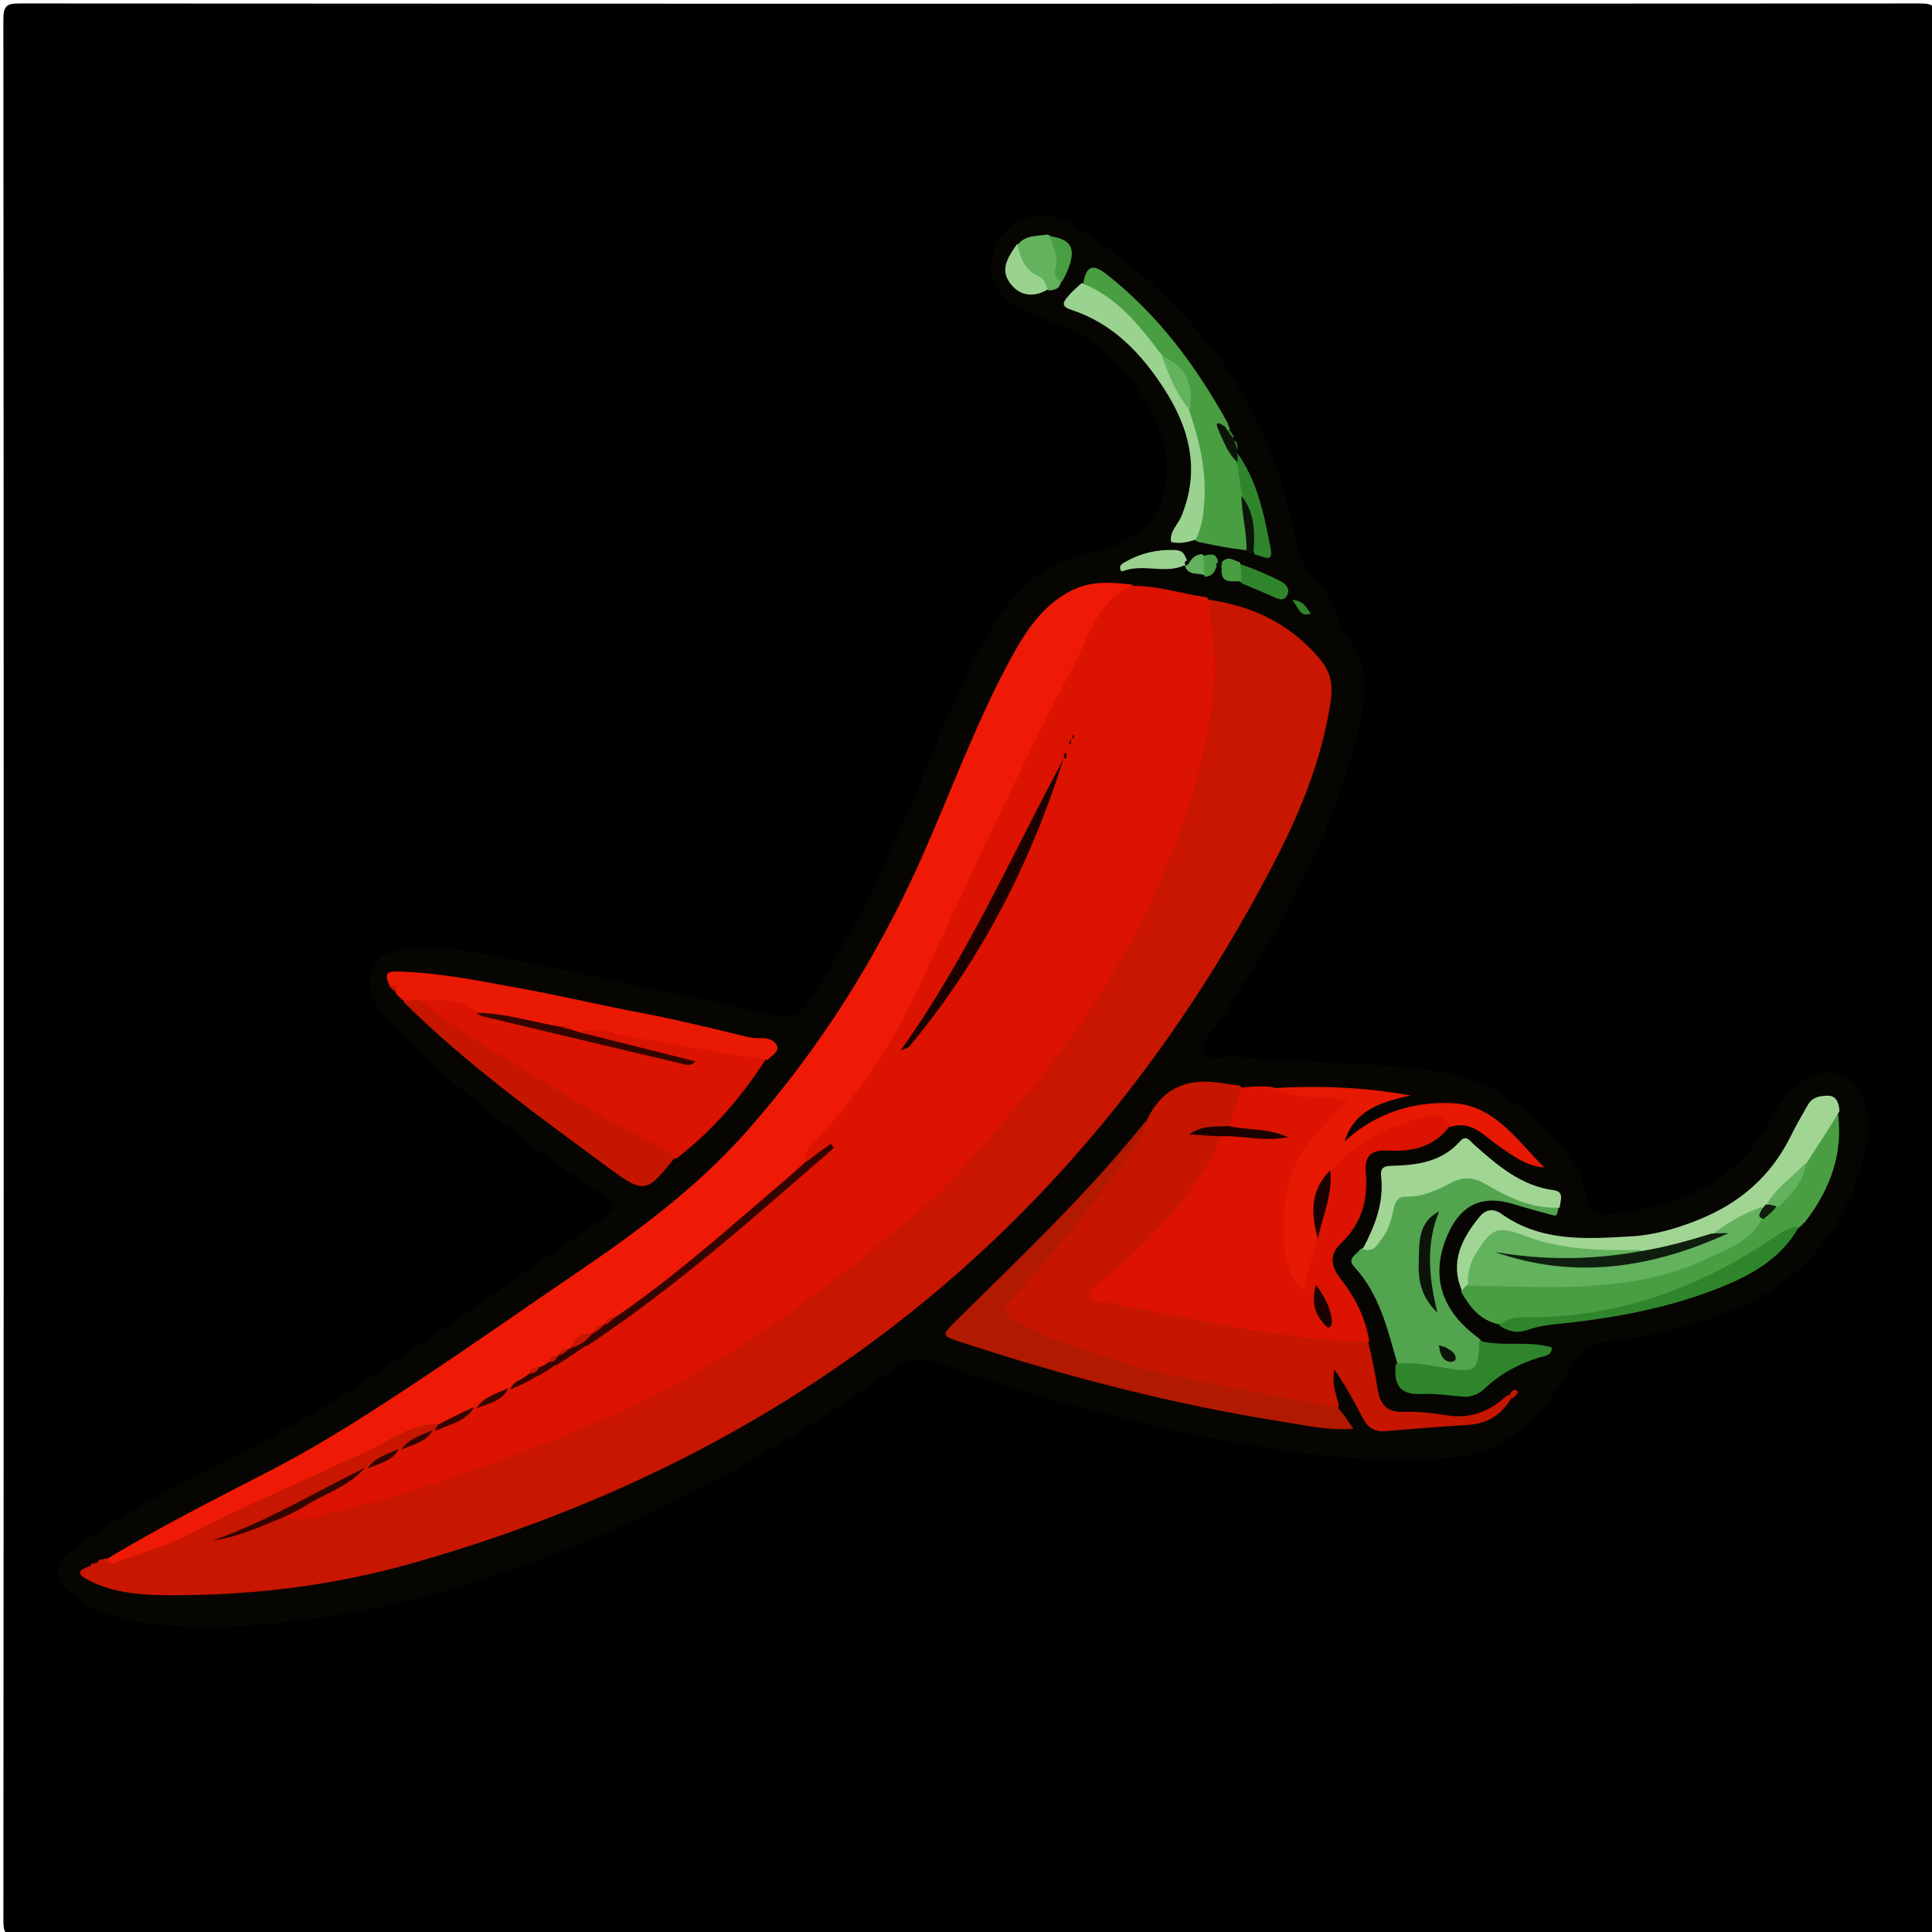
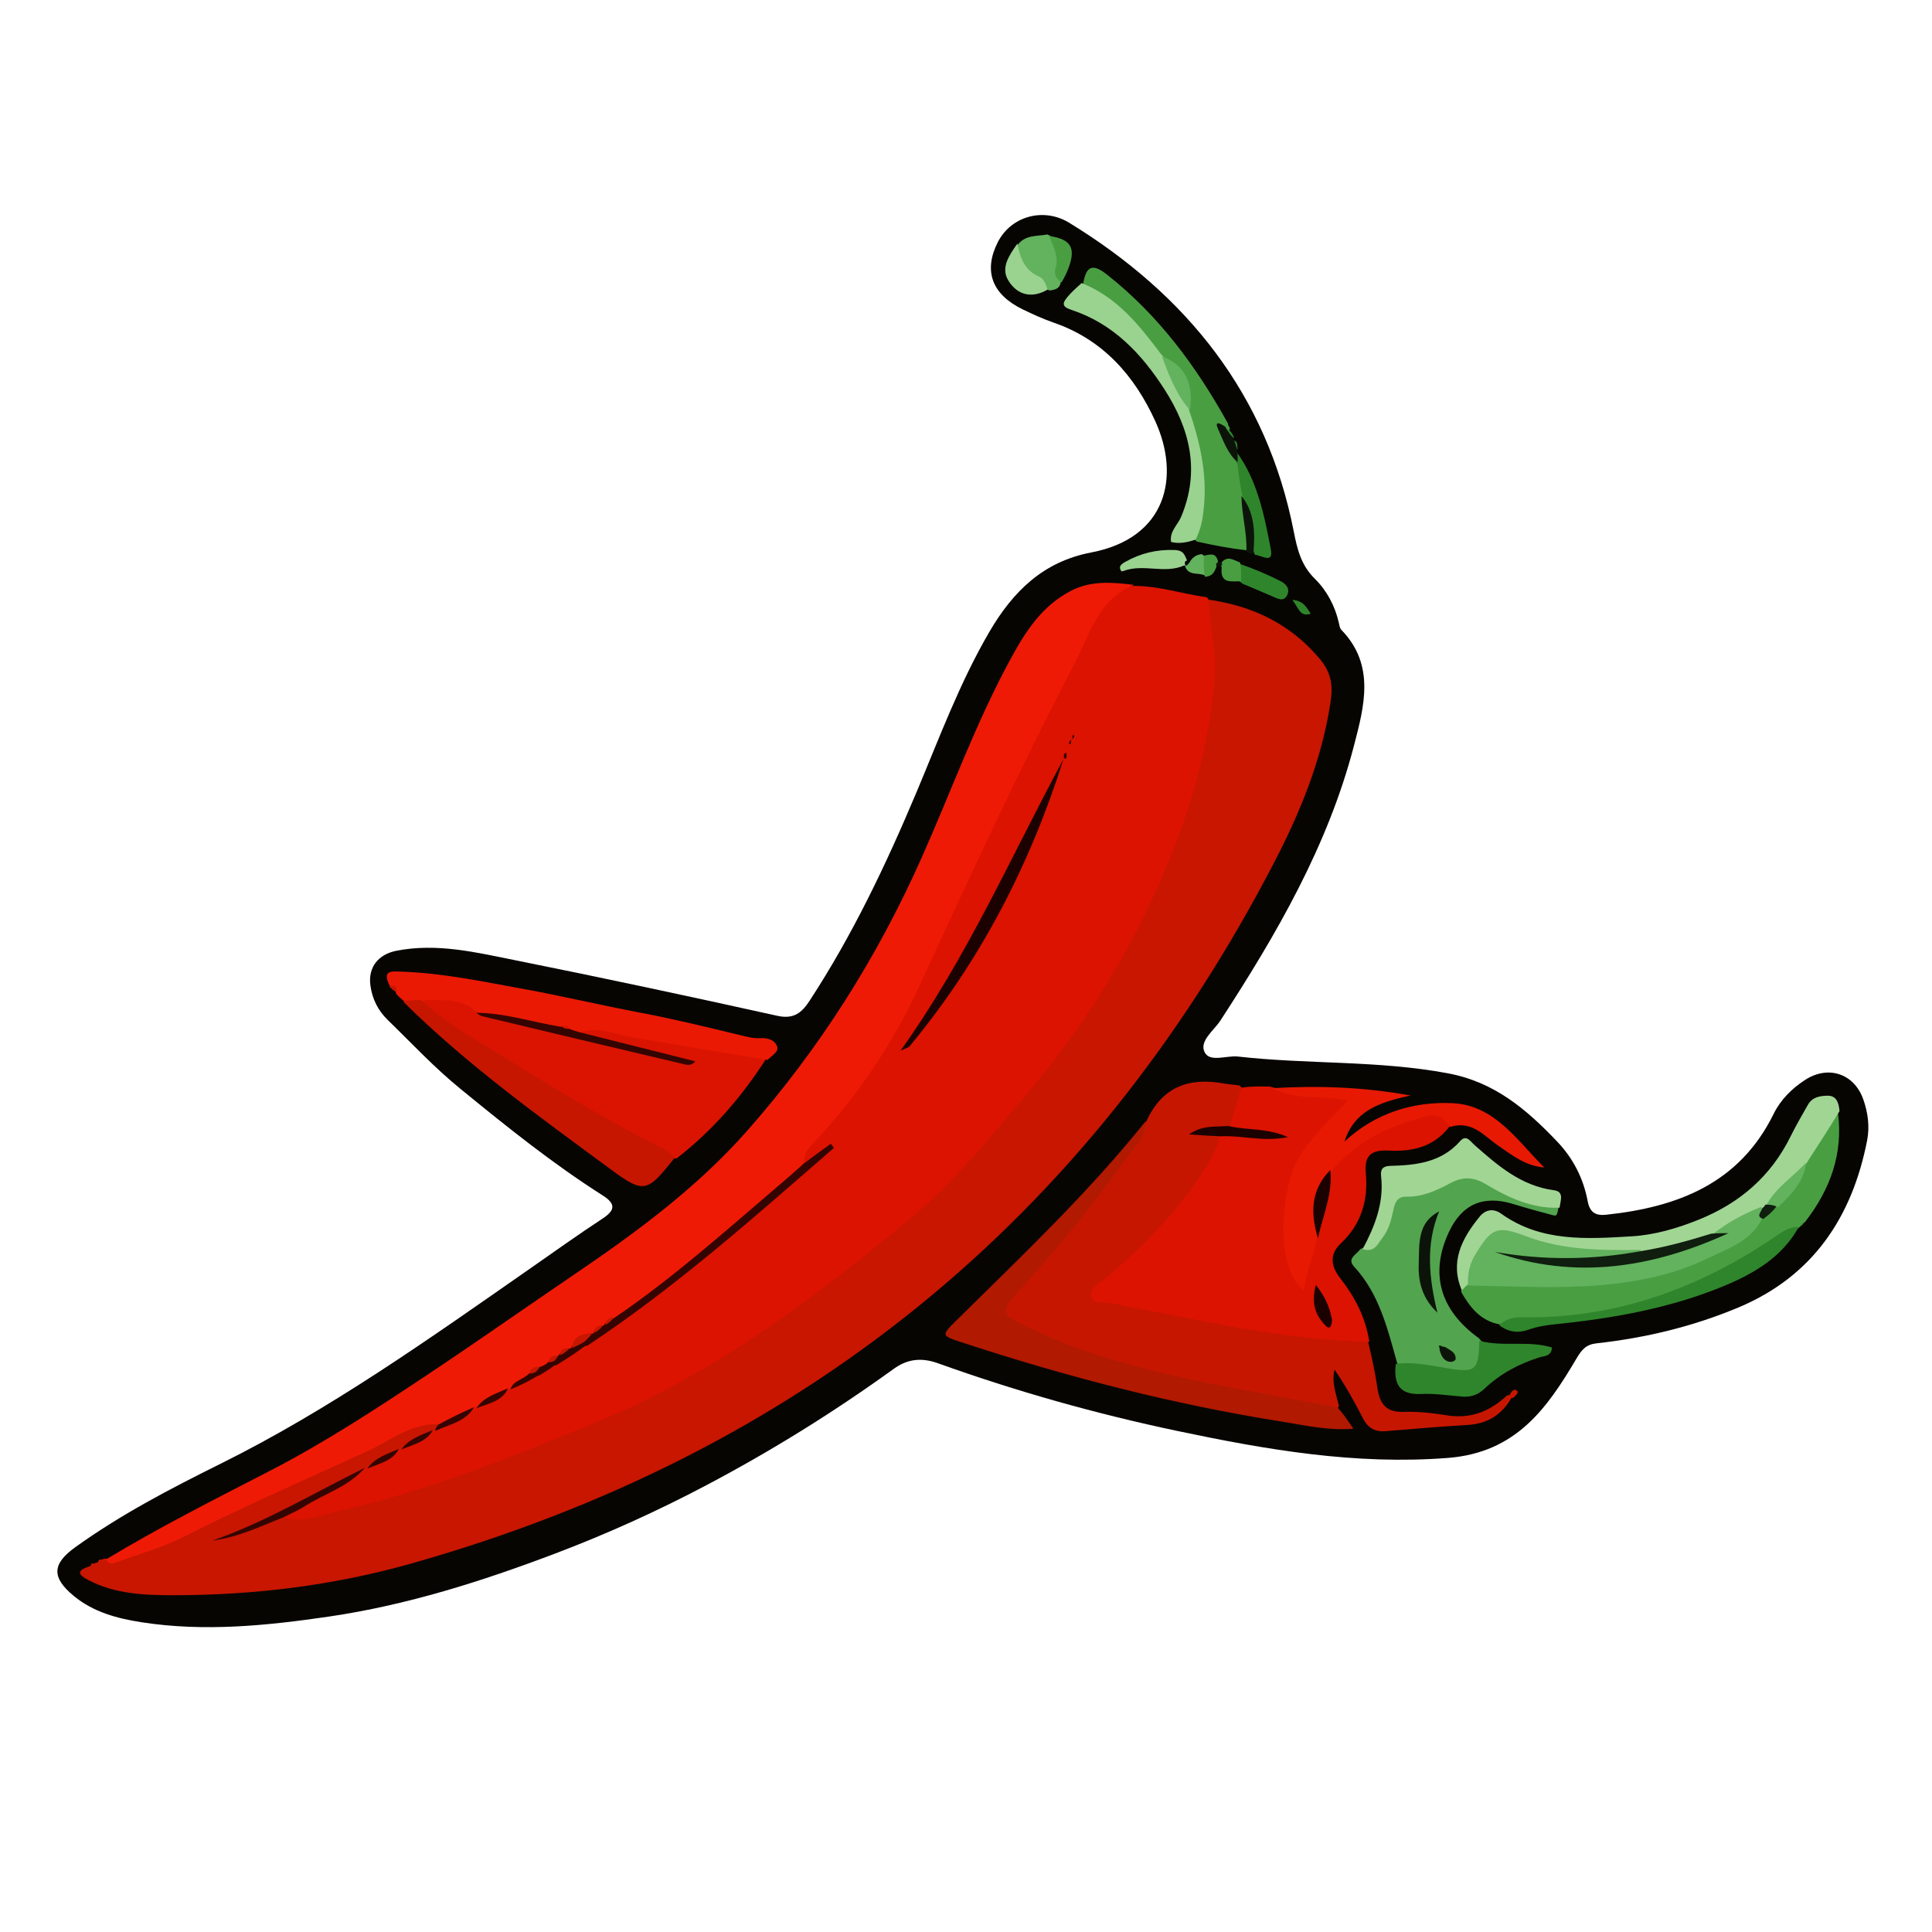
<svg xmlns="http://www.w3.org/2000/svg" version="1.1" id="Layer_1" x="0px" y="0px" width="100%" viewBox="0 0 512 512" enable-background="new 0 0 512 512" xml:space="preserve">
-   <path fill="#000000" opacity="1" stroke="none" d=" M275,513   C184.689,513 94.877,512.979 5.066,513.086   C1.787,513.09 0.895,512.627 0.898,509.068   C1.015,341.109 1.017,173.15 0.891,5.191   C0.888,1.425 1.86,0.914 5.307,0.916   C173.1,1.012 340.892,1.012 508.684,0.918   C512.109,0.916 513.113,1.394 513.11,5.182   C512.983,173.141 512.985,341.1 513.102,509.059   C513.104,512.601 512.239,513.092 508.942,513.087   C431.128,512.975 353.314,513 275,513  z" />
  <path fill="#070502" opacity="1" stroke="none" d=" M122.26,288.751   C115.11,282.958 109.113,276.468 102.781,270.327   C100.13,267.756 98.638,264.685 98.158,261.141   C97.505,256.307 100.295,252.899 105.031,251.966   C115.813,249.84 126.243,252.408 136.623,254.489   C159.801,259.135 182.919,264.09 206,269.198   C210.351,270.161 212.459,268.409 214.554,265.205   C225.995,247.704 234.902,228.932 242.985,209.702   C248.978,195.442 254.341,180.904 262.192,167.45   C268.448,156.731 276.473,148.83 289.167,146.411   C309.253,142.583 312.844,126.228 306.134,111.556   C300.637,99.537 292.301,90.029 279.283,85.518   C276.458,84.539 273.712,83.293 271.019,81.984   C262.821,77.997 260.564,71.769 264.449,64.135   C267.877,57.397 276.447,54.804 283.39,59.059   C314.473,78.109 335.74,104.418 342.869,140.903   C343.772,145.526 344.809,149.798 348.406,153.338   C351.608,156.489 353.781,160.53 354.804,165.042   C354.951,165.687 355.043,166.478 355.462,166.909   C364.529,176.23 361.522,187.187 358.84,197.514   C351.931,224.124 338.293,247.601 323.433,270.436   C321.684,273.123 317.754,275.883 319.246,278.859   C320.623,281.606 325.048,279.651 328.106,279.996   C346.587,282.085 365.27,280.975 383.728,284.44   C396.142,286.769 404.587,294.051 412.682,302.544   C416.926,306.997 419.628,312.324 420.757,318.334   C421.317,321.313 422.862,322.216 425.614,321.922   C444.566,319.904 460.924,313.694 470.029,295.195   C471.864,291.466 474.841,288.465 478.434,286.15   C484.502,282.24 491.377,284.494 493.79,291.347   C495.027,294.86 495.521,298.564 494.813,302.195   C490.833,322.602 480.393,338.225 460.73,346.48   C448.703,351.529 436.069,354.569 423.087,355.998   C420.317,356.303 419.191,357.639 417.723,360.123   C409.948,373.276 401.735,384.961 383.701,386.366   C359.177,388.276 335.638,384.196 312.015,379.219   C290.469,374.679 269.306,368.723 248.584,361.283   C244.21,359.713 240.502,360.118 236.836,362.767   C221.019,374.196 204.498,384.468 187.226,393.582   C174.242,400.434 160.906,406.483 147.209,411.675   C127.719,419.063 107.868,425.378 87.167,428.409   C70.687,430.823 54.12,432.5 37.487,429.908   C31.043,428.904 24.741,427.239 19.536,422.928   C13.619,418.028 13.784,414.456 19.956,410.021   C32.045,401.333 45.226,394.473 58.478,387.897   C87.417,373.536 113.596,354.909 139.966,336.534   C146.524,331.964 153.029,327.312 159.707,322.923   C163.199,320.629 163.086,318.936 159.689,316.778   C146.597,308.461 134.521,298.774 122.26,288.751  z" />
  <path fill="#DC1300" opacity="1" stroke="none" d=" M300.648,155.274   C307.293,155.303 313.302,157.379 319.876,158.301   C325.006,165.708 324.738,173.899 323.911,181.904   C319.651,223.112 301.134,257.974 275.382,289.536   C268.438,298.047 261.125,306.23 253.597,314.227   C240.387,328.259 224.671,339.239 209.304,350.639   C183.864,369.512 155.073,381.661 125.497,392.202   C111.058,397.348 96.511,402.129 81.326,404.653   C78.97,405.045 76.69,405.532 74.716,403.035   C74.286,400.533 75.957,400.022 77.39,399.151   C83.181,395.629 89.611,393.179 95.12,388.506   C95.556,388.095 95.747,387.949 96.254,387.641   C99.522,386.913 102.201,385.817 104.524,383.3   C104.961,382.93 105.157,382.807 105.682,382.581   C108.721,381.826 111.165,380.66 113.49,378.536   C113.937,378.183 114.123,378.051 114.618,377.777   C118.314,376.435 121.715,375.26 124.474,372.236   C124.911,371.853 125.105,371.721 125.621,371.45   C128.731,370.845 131.225,369.786 133.458,367.462   C133.871,367.05 134.056,366.906 134.557,366.608   C137.162,366.044 139.177,365.071 141.166,363.294   C143.017,362.276 144.718,361.663 146.303,360.189   C149.222,358.713 151.802,357.33 154.3,355.164   C164.239,349.705 172.737,342.794 181.264,335.961   C192.627,326.855 203.682,317.372 215.172,307.817   C214.314,308.433 213.705,308.495 212.758,308.173   C210.918,305.766 211.711,303.868 213.279,302.122   C233.648,279.449 246.728,252.624 257.421,224.461   C259.211,219.745 261.824,215.506 264.273,211.169   C272.871,195.945 279.341,179.649 287.982,164.434   C290.882,159.327 293.788,155.145 300.648,155.274  z" />
  <path fill="#C81600" opacity="1" stroke="none" d=" M74.756,401.949   C80.144,403.929 84.894,401.542 89.616,400.475   C113.425,395.093 136.01,386.029 158.485,376.729   C189.644,363.834 216.215,343.769 241.843,322.425   C252.717,313.369 261.656,302.245 270.833,291.489   C284.066,275.981 295.375,259.175 304.191,240.709   C313.448,221.321 320.209,201.258 321.896,179.702   C322.433,172.837 320.721,166.144 320.204,158.907   C331.858,160.555 341.883,165.256 349.744,174.604   C352.881,178.333 353.249,181.765 352.611,186.024   C350.364,201.02 344.754,214.872 337.86,228.186   C288.579,323.367 212.012,385.19 109.059,414.334   C88.527,420.146 67.334,422.759 45.961,422.748   C38.294,422.745 30.43,422.453 23.314,418.681   C20.957,417.432 19.945,416.299 23.714,415.097   C24.176,414.858 24.295,414.713 24.659,414.426   C25.092,414.247 25.28,414.208 25.743,414.084   C26.15,413.855 26.282,413.711 26.663,413.413   C27.092,413.212 27.273,413.167 27.724,413.052   C31.013,413.31 33.41,411.53 35.875,410.363   C59.844,399.015 84.001,388.076 108.027,376.852   C110.416,375.736 112.788,374.249 115.784,376.291   C116.464,377.361 116.327,378.039 115.301,378.823   C114.988,379.055 114.991,378.989 115.023,378.994   C112.414,380.921 109.504,382.344 106.24,383.824   C105.977,384.052 105.989,383.984 106.023,383.991   C103.417,385.922 100.507,387.342 97.245,388.824   C96.982,389.053 96.991,388.987 97.023,388.995   C86.09,395.402 75.175,401.904 64.54,405.431   C66.93,404.747 70.61,402.974 74.756,401.949  z" />
  <path fill="#EF1A05" opacity="1" stroke="none" d=" M116.719,377.43   C109.12,377.006 103.622,381.685 97.599,384.464   C81.356,391.957 64.905,399.016 48.95,407.155   C43.089,410.145 36.589,411.882 30.376,414.178   C29.527,414.492 28.754,414.409 28.122,413.254   C42.295,404.682 57.051,397.256 71.739,389.674   C86.051,382.285 99.587,373.421 113.024,364.484   C126.382,355.6 139.497,346.358 152.768,337.347   C169.025,326.308 184.881,314.535 197.982,299.696   C217.083,278.062 232.346,253.969 244.139,227.542   C252.064,209.78 258.637,191.402 268.001,174.288   C271.873,167.211 276.163,160.582 283.7,156.632   C289.071,153.818 294.548,154.277 300.566,154.999   C291.09,158.623 288.724,168.277 284.621,176.118   C269.886,204.274 256.636,233.159 243.295,262.004   C236.305,277.117 226.852,290.932 215.343,303.161   C214.18,304.397 213.095,305.637 213.084,307.833   C212.234,313.056 207.548,314.527 204.518,317.15   C192.544,327.516 180.482,337.813 167.742,347.262   C166.673,348.055 165.534,348.724 164.153,349.655   C163.015,350.12 162.157,350.381 161.282,351.274   C160.908,351.663 160.752,351.811 160.325,352.132   C159.457,352.539 158.867,352.785 158.15,353.44   C157.757,353.797 157.59,353.929 157.135,354.197   C154.963,354.396 153.839,355.745 152.354,357.086   C151.972,357.451 151.81,357.587 151.368,357.871   C150.511,358.281 149.944,358.558 149.24,359.207   C148.833,359.536 148.656,359.65 148.18,359.864   C147.001,360.125 146.298,360.522 145.776,361.666   C145.12,362.375 144.575,362.701 143.629,362.941   C142.405,363.063 141.581,363.285 140.925,364.436   C139.271,366.169 137.319,366.761 135.221,367.782   C134.945,367.975 134.999,367.999 134.996,367.97   C132.543,370.177 129.432,371.207 126.226,372.783   C125.941,372.983 126.001,373.002 126.003,372.971   C123.284,374.986 120.358,376.635 116.719,377.43  z" />
  <path fill="#C71600" opacity="1" stroke="none" d=" M362.599,355.709   C363.579,359.873 364.439,363.745 364.995,367.66   C365.581,371.79 367.132,374.328 371.929,374.164   C375.705,374.035 379.548,374.45 383.291,375.059   C389.51,376.072 394.643,374.23 399.378,369.809   C400.033,369.666 400.37,369.652 400.736,370.142   C398.016,375.019 394.133,377.327 388.904,377.629   C381.637,378.049 374.383,378.689 367.126,379.277   C364.304,379.506 362.46,378.353 361.173,375.826   C358.943,371.444 356.528,367.157 353.677,362.97   C352.837,366.243 354.023,369.209 354.835,372.601   C353.719,374.831 352.042,375.092 350.077,374.682   C325.185,369.481 299.722,366.564 276.149,356.104   C273.406,354.886 270.672,353.648 268.101,352.104   C263.979,349.631 263.326,346.889 266.278,343.084   C272.91,334.534 280.621,326.897 287.437,318.506   C292.985,311.676 299.051,305.228 303.759,297.249   C307.983,287.893 315.164,285.477 324.321,287.131   C325.605,287.363 326.924,287.404 328.603,287.703   C332.139,291.597 329.519,294.545 327.456,297.912   C326.292,299.635 324.757,299.376 323.392,299.606   C323.335,299.616 323.256,299.854 323.288,299.952   C323.334,300.092 323.473,300.202 323.779,300.579   C325.711,304.26 323.666,306.888 322.116,309.613   C315.69,320.913 306.312,329.667 297.149,338.615   C296.149,339.59 294.104,340.175 294.697,341.977   C295.223,343.581 297.128,343.455 298.569,343.725   C313.917,346.606 329.164,350.041 344.701,351.875   C348.447,352.317 352.016,353.605 355.961,353.213   C358.059,353.004 360.66,353.438 362.599,355.709  z" />
  <path fill="#DC1300" opacity="1" stroke="none" d=" M325.898,298.726   C326.863,295.146 327.899,291.9 328.957,288.264   C331.36,287.875 333.741,287.877 336.561,287.959   C342.293,289.679 347.753,289.432 353.19,289.523   C355.081,289.554 357.51,288.775 358.329,291.366   C359.043,293.625 357.417,294.989 355.806,296.327   C343.426,306.61 340.741,319.859 343.889,335.551   C345.794,332.825 345.948,330.11 347.19,327.433   C350.237,321.891 350.548,316.033 351.658,309.951   C359.15,300.405 368.66,295.198 380.464,294.378   C383.04,294.2 384.585,295.312 384.19,298.472   C379.873,304.145 374.044,305.22 367.938,304.915   C363.344,304.685 361.523,306.258 361.952,310.897   C362.612,318.032 360.798,324.364 355.385,329.46   C352.313,332.352 352.603,335.435 355.162,338.722   C358.969,343.609 361.871,348.998 362.895,355.598   C347.43,355.165 332.216,352.813 317.093,349.774   C309.451,348.239 301.782,346.834 294.148,345.259   C292.443,344.907 289.799,345.758 289.239,343.767   C288.563,341.361 291.257,340.207 292.806,338.909   C303.425,330.008 312.989,320.192 320.177,308.239   C321.377,306.244 322.621,304.276 322.987,301.544   C323.966,298.937 325.813,299.839 327.326,300.089   C329.143,300.391 330.942,300.583 332.311,300.49   C330.421,300.425 327.956,300.874 325.898,298.726  z" />
  <path fill="#DA1400" opacity="1" stroke="none" d=" M203.02,280.612   C196.502,290.748 188.896,299.536 179.35,306.965   C176.627,307.241 174.486,306.488 172.395,305.368   C153.252,295.114 134.464,284.261 116.678,271.778   C114.318,270.121 110.109,268.89 112.215,263.98   C117.506,261.736 122.263,263.087 127.326,264.994   C130.38,268.626 134.332,269.413 138.261,270.208   C152.099,273.008 165.238,278.478 175.978,280.1   C172.283,279.26 165.415,277.519 158.559,275.748   C156.809,275.296 154.359,275.705 153.54,272.831   C154.735,270.109 156.851,270.381 158.778,270.739   C172.288,273.247 185.826,275.586 199.383,277.822   C200.925,278.076 202.241,278.657 203.02,280.612  z" />
  <path fill="#B11900" opacity="1" stroke="none" d=" M303.66,297.065   C303.728,301.057 300.749,303.756 298.586,306.837   C289.397,319.922 279.072,332.104 268.382,343.965   C265.295,347.39 266.508,348.794 269.931,350.524   C288.135,359.723 307.733,364.233 327.576,367.968   C336.402,369.629 345.227,371.3 354.455,372.975   C355.949,374.612 357.04,376.241 358.641,378.631   C351.77,379.173 345.869,377.714 340.002,376.791   C310.95,372.216 282.572,364.845 254.651,355.668   C249.476,353.967 249.447,353.889 253.335,350.045   C270.588,332.984 288.261,316.321 303.66,297.065  z" />
  <path fill="#53A44E" opacity="1" stroke="none" d=" M370.3,361.352   C367.655,351.942 365.49,342.843 358.85,335.67   C356.911,333.575 359.331,332.562 360.515,331.047   C365.155,328.908 366.242,324.751 367.119,320.736   C367.949,316.939 369.776,314.926 373.711,314.605   C377.062,314.331 380.063,312.789 383.044,311.319   C387.03,309.353 390.877,309.218 394.839,311.627   C398.957,314.129 403.418,315.962 408.074,317.269   C409.833,317.763 411.633,318.172 413.006,320.139   C412.596,322.154 412.555,322.309 411.456,322.023   C407.947,321.109 404.452,320.13 400.986,319.067   C393.076,316.639 387.392,319.122 383.928,326.597   C378.882,337.486 381.583,347.178 391.864,354.598   C394.355,357.121 394.665,359.808 393.326,362.561   C392.028,365.227 389.313,365.373 386.858,365.158   C381.338,364.674 375.599,365.022 370.3,361.352  z" />
  <path fill="#E71903" opacity="1" stroke="none" d=" M384.286,298.652   C381.698,294.087 377.842,295.903 374.572,296.852   C366.408,299.22 359.073,303.113 353.215,309.937   C350.067,315.582 349.332,321.578 348.985,328.043   C348.325,333.031 345.873,337.155 345.645,341.989   C340.441,338.39 338.705,327.12 341.255,315.033   C342.887,307.295 345.243,303.803 357.174,291.64   C350.414,290.192 343.481,291.752 337.173,288.372   C348.939,287.706 360.837,287.97 373.836,290.325   C365.495,292.106 358.892,294.392 356.309,302.51   C364.447,294.989 374.411,291.871 384.91,292.352   C396.139,292.866 402.091,302.306 409.252,309.396   C404.296,309 400.717,306.139 396.891,303.502   C393.251,300.992 390.047,296.828 384.286,298.652  z" />
  <path fill="#499E42" opacity="1" stroke="none" d=" M397.414,350.988   C392.289,349.983 389.651,346.536 387.241,342.42   C387.383,341.259 387.713,340.495 388.829,339.797   C392.574,338.288 396.107,338.666 399.587,338.65   C412.871,338.587 426.158,339.029 439.277,336.027   C448.854,333.835 457.727,330.512 464.978,322.98   C466.547,321.536 468.559,321.376 469.684,319.407   C472.909,315.728 476.762,312.856 477.011,307.351   C478.84,303.587 481.215,300.576 483.219,297.328   C484.022,296.028 484.967,294.877 487.073,294.836   C488.484,305.652 485.115,315.12 478.359,323.833   C477.825,324.237 477.569,324.453 477.185,324.892   C477.045,325.1 477.058,325.032 477.082,325.057   C461.387,338.675 442.702,345.578 422.525,348.771   C414.372,350.061 406.114,350.947 397.414,350.988  z" />
  <path fill="#EA1904" opacity="1" stroke="none" d=" M126.41,268.281   C122.32,264.295 117.479,265.184 112.439,265.012   C110.71,266.562 109.201,266.478 107.165,265.386   C106.19,264.614 105.635,264.096 104.955,263.319   C104.861,262.107 104.152,261.753 103.254,261.181   C101.14,256.999 103.918,257.416 106.325,257.496   C117.242,257.857 127.883,260.112 138.583,262.055   C149.029,263.953 159.361,266.421 169.794,268.394   C178.68,270.074 187.577,272.247 196.424,274.391   C198.016,274.777 199.682,275.222 201.282,275.123   C203.31,274.996 205.153,275.49 205.898,277.166   C206.589,278.716 204.62,279.605 203.415,280.886   C191.382,279.005 179.674,276.898 167.938,274.958   C163.438,274.214 159.099,272.157 154.123,273.386   C153.242,274.036 152.533,273.99 151.47,273.943   C150.155,273.723 149.322,273.125 147.947,273.023   C140.66,271.36 133.687,270.037 126.41,268.281  z" />
  <path fill="#C71600" opacity="1" stroke="none" d=" M106.864,265.45   C108.202,265.087 109.658,265.042 111.551,265.006   C118.428,271.394 126.369,275.68 133.955,280.382   C147.789,288.957 161.712,297.412 176.3,304.694   C177.166,305.127 177.866,305.891 178.836,306.787   C171.474,316.021 170.777,316.481 161.688,309.774   C142.851,295.873 123.783,282.218 106.864,265.45  z" />
  <path fill="#A1D594" opacity="1" stroke="none" d=" M487.491,294.447   C484.741,299.013 482.028,303.191 479.131,307.651   C476.473,312.366 472.847,315.87 469.335,319.917   C468.836,320.583 468.485,320.904 467.752,321.311   C463.2,323.854 458.624,325.566 454.15,328.305   C447.952,330.385 442.002,331.884 435.582,333.151   C424.202,332.378 413.054,332.756 402.328,329.386   C396.794,327.648 395.294,328.577 392.788,333.933   C391.76,336.13 391.652,338.892 388.913,340.489   C388.232,341.013 387.929,341.427 387.4,341.969   C384.175,334.392 387.407,328.21 392.094,322.461   C393.643,320.56 395.718,320.13 397.848,321.653   C408.4,329.197 420.498,328.344 432.402,327.641   C438.468,327.283 444.406,325.547 450.152,323.236   C461.095,318.833 469.369,311.671 474.593,301.028   C475.979,298.205 477.585,295.487 479.136,292.747   C480.271,290.739 482.34,290.404 484.31,290.372   C486.598,290.334 487.291,292.093 487.491,294.447  z" />
  <path fill="#499E42" opacity="1" stroke="none" d=" M287.036,75.232   C287.842,70.486 289.505,69.735 293.308,72.727   C306.914,83.429 316.96,96.947 325.429,112.237   C325.513,112.747 325.429,112.949 325.236,113.464   C325.791,117.178 327.693,120.055 329.216,123.496   C329.535,126.286 330.536,128.501 331.325,131.218   C330.415,134.55 331.129,137.423 331.429,140.328   C331.609,142.072 331.832,143.934 330.399,145.845   C325.881,145.322 321.71,144.517 317.152,143.517   C315.027,141.574 316.011,139.581 316.262,137.658   C317.446,128.556 318.337,119.481 313.832,110.5   C314.722,104.141 313.592,98.999 307.561,95.596   C304.868,94.67 303.726,92.53 302.352,90.746   C299.1,86.525 295.408,82.816 291.002,79.816   C289.379,78.71 287.546,77.782 287.036,75.232  z" />
  <path fill="#A1D594" opacity="1" stroke="none" d=" M413.298,320.054   C406.039,320.347 399.723,317.402 393.725,313.805   C390.499,311.872 387.667,311.782 384.407,313.524   C380.755,315.477 376.969,317.232 372.651,317.134   C370.238,317.08 369.625,318.841 369.247,320.685   C368.709,323.312 368.016,325.919 366.372,328.029   C365.16,329.583 364.261,332.052 361.112,331.029   C364.345,324.984 366.809,318.781 366.006,311.694   C365.8,309.881 366.437,309.017 368.447,308.968   C375.314,308.802 381.998,308.05 386.969,302.391   C388.576,300.562 389.687,302.496 390.638,303.336   C396.857,308.83 403.055,314.256 411.777,315.422   C414.557,315.794 413.591,317.96 413.298,320.054  z" />
  <path fill="#9AD28F" opacity="1" stroke="none" d=" M315.092,108.603   C317.887,116.782 319.745,124.715 319.142,133.119   C318.904,136.45 318.537,139.657 316.883,142.987   C314.649,143.746 312.532,144.167 310.343,143.628   C309.884,140.821 312.12,139.109 313.036,136.91   C318.105,124.74 315.337,113.664 308.575,103.149   C302.493,93.69 294.965,85.745 283.95,82.128   C281.262,81.245 281.591,80.286 282.869,78.725   C283.916,77.447 285.169,76.336 286.654,75.015   C295.977,78.73 301.826,86.032 307.67,93.828   C311.731,98.062 314.094,102.794 315.092,108.603  z" />
  <path fill="#2F852B" opacity="1" stroke="none" d=" M369.901,361.446   C374.562,360.808 379.058,361.876 383.58,362.609   C391.046,363.818 391.829,363.241 392.039,355.31   C398.272,357.026 405.002,355.16 411.276,357.097   C411.171,359.477 409.223,359.328 408.034,359.7   C402.538,361.417 397.592,364.044 393.417,368.01   C391.722,369.62 389.843,370.307 387.537,370.115   C383.893,369.813 380.227,369.251 376.599,369.418   C370.97,369.676 369.264,366.941 369.901,361.446  z" />
  <path fill="#2F852B" opacity="1" stroke="none" d=" M397.289,351.214   C398.842,349.672 400.929,349.055 403.123,349.093   C428.181,349.532 450.486,341.411 470.914,327.399   C472.568,326.265 474.246,325.168 476.729,325.082   C472.377,333.099 464.802,337.545 456.574,340.918   C442.451,346.709 427.555,349.364 412.452,350.905   C409.939,351.161 407.474,351.518 405.14,352.357   C402.383,353.347 399.932,353.105 397.289,351.214  z" />
  <path fill="#63B25E" opacity="1" stroke="none" d=" M281.148,74.643   C280.873,76.517 279.716,76.758 278.178,76.987   C270.001,74.079 268.013,71.203 269.782,64.757   C271.911,62.189 274.716,62.66 277.572,62.135   C283.657,64.965 281.556,69.859 281.148,74.643  z" />
  <path fill="#2F852B" opacity="1" stroke="none" d=" M329.222,131.313   C328.66,128.574 328.316,126.143 327.964,123.296   C327.348,122.091 327.417,121.125 327.608,119.637   C333.144,127.122 335.016,136.342 336.768,145.513   C337.53,149.498 334.496,147.252 332.522,146.995   C330.716,141.918 330.841,136.634 329.222,131.313  z" />
  <path fill="#9AD28F" opacity="1" stroke="none" d=" M297.137,151.324   C296.478,150.326 296.779,149.707 298.151,148.932   C302.232,146.625 306.425,145.603 311.192,145.752   C314.03,145.841 313.911,147.363 314.799,148.962   C315.285,148.879 315.437,149.248 315.348,149.432   C315.26,149.615 314.925,149.863 314.718,149.912   C314.511,149.96 314.089,149.879 313.879,149.83   C308.586,152.219 303.049,149.248 297.585,151.368   C297.142,151.454 297.03,151.275 297.137,151.324  z" />
  <path fill="#9AD28F" opacity="1" stroke="none" d=" M269.615,64.559   C270.335,68.18 271.411,71.56 275.306,73.271   C276.663,73.867 277.098,75.153 277.629,76.742   C273.512,79.153 269.61,78.282 267.206,74.322   C265.154,70.941 267.406,67.7 269.615,64.559  z" />
  <path fill="#2F852B" opacity="1" stroke="none" d=" M328.61,149.454   C332.438,150.776 335.951,152.281 339.356,154.002   C340.695,154.679 341.945,155.93 341.151,157.64   C340.259,159.563 338.736,158.723 337.335,158.109   C334.762,156.981 332.165,155.908 329.225,154.655   C327.287,153.084 327.08,151.493 328.61,149.454  z" />
  <path fill="#499E42" opacity="1" stroke="none" d=" M281.35,74.808   C279.914,73.927 279.197,72.761 279.738,71.043   C280.674,68.072 279.175,65.519 278.045,62.546   C283.796,63.351 285.176,65.663 283.178,71.005   C282.721,72.224 282.155,73.403 281.35,74.808  z" />
  <path fill="#0C140A" opacity="1" stroke="none" d=" M329.003,131.444   C332.384,135.579 332.672,140.799 332.168,146.554   C331.611,146.772 331.062,146.621 330.283,146.299   C330.576,141.315 329.062,136.653 329.003,131.444  z" />
  <path fill="#499E42" opacity="1" stroke="none" d=" M328.637,149.051   C328.952,150.705 328.937,152.224 328.896,154.12   C326.768,153.825 323.261,155.113 323.755,150.427   C323.618,149.839 323.472,149.649 323.593,149.22   C325.315,147.089 326.817,148.423 328.637,149.051  z" />
  <path fill="#63B25E" opacity="1" stroke="none" d=" M315.255,149.073   C315.56,148.965 315.352,148.792 315.318,148.836   C315.973,147.959 316.671,147.052 318.474,146.842   C320.846,148.417 320.828,150.208 319.305,152.48   C317.578,151.657 314.85,152.731 314.022,149.924   C313.67,149.781 313.835,149.745 313.857,149.827   C314.249,149.686 314.606,149.443 315.255,149.073  z" />
  <path fill="#499E42" opacity="1" stroke="none" d=" M319.304,152.852   C318.976,151.118 318.998,149.408 319.029,147.269   C320.404,147.035 322.183,146.233 322.754,148.663   C322.759,149.173 322.751,149.396 322.481,149.824   C321.929,151.488 321.409,152.738 319.304,152.852  z" />
  <path fill="#2F852B" opacity="1" stroke="none" d=" M347.361,162.637   C344.426,163.595 344.214,161.129 342.471,158.984   C345.563,159.176 346.249,161.093 347.361,162.637  z" />
  <path fill="#C71600" opacity="1" stroke="none" d=" M103.089,261.268   C103.962,261.251 105.453,260.801 104.981,262.85   C104.266,262.558 103.702,262.056 103.089,261.268  z" />
  <path fill="#C71600" opacity="1" stroke="none" d=" M399.961,369.925   C400.348,369.051 401.06,367.866 401.93,368.491   C402.714,369.055 401.659,369.777 400.966,370.484   C400.586,370.488 400.406,370.329 399.961,369.925  z" />
  <path fill="#2F852B" opacity="1" stroke="none" d=" M326.6,116.692   C327.734,116.643 327.934,117.473 327.942,118.723   C327.965,119.054 327.997,119.019 328.014,119.002   C326.508,119.444 326.384,118.38 326.6,116.692  z" />
  <path fill="#2F852B" opacity="1" stroke="none" d=" M325.607,113.798   C326.257,114.479 326.593,114.955 326.946,115.738   C326.963,116.045 326.998,116.008 327.016,115.99   C325.788,116.571 325.231,115.765 324.73,114.465   C324.916,113.924 325.104,113.758 325.607,113.798  z" />
  <path fill="#0C140A" opacity="1" stroke="none" d=" M322.475,150.029   C322.149,149.722 322.212,149.445 322.587,149.074   C322.949,148.956 323.131,148.962 323.587,148.974   C323.88,149.158 323.899,149.336 323.841,149.771   C323.42,150.028 323.076,150.028 322.475,150.029  z" />
  <path fill="#EF1A05" opacity="1" stroke="none" d=" M24.677,414.253   C24.723,414.454 24.534,414.612 24.195,414.881   C24.024,414.66 24.155,414.4 24.677,414.253  z" />
  <path fill="#EF1A05" opacity="1" stroke="none" d=" M26.68,413.237   C26.725,413.437 26.525,413.6 26.165,413.873   C26.014,413.656 26.158,413.396 26.68,413.237  z" />
  <path fill="#9AD28F" opacity="1" stroke="none" d=" M297.266,151.595   C297.254,151.632 297.289,151.346 297.289,151.346   C297.289,151.346 297.214,151.567 297.285,151.559   C297.356,151.552 297.279,151.559 297.266,151.595  z" />
  <path fill="#2F852B" opacity="1" stroke="none" d=" M477.288,325.002   C477.251,324.836 477.458,324.571 477.878,324.171   C477.906,324.325 477.719,324.615 477.288,325.002  z" />
  <path fill="#499E42" opacity="1" stroke="none" d=" M325.927,113.749   C325.922,114.004 325.551,113.953 325.365,113.948   C325.024,113.849 324.869,113.755 324.777,113.397   C324.84,113.133 325.211,112.832 325.404,112.688   C325.709,112.862 325.82,113.178 325.927,113.749  z" />
  <path fill="#1B0200" opacity="1" stroke="none" d=" M281.831,201.161   C273.05,228.961 259.842,254.679 240.993,277.331   C240.81,277.551 240.431,277.608 238.651,278.431   C256.393,253.577 267.951,226.904 281.831,201.161  z" />
  <path fill="#340400" opacity="1" stroke="none" d=" M162.851,349.225   C177.895,338.98 191.239,327.111 204.802,315.515   C207.44,313.261 210.072,311 212.893,308.473   C215.443,306.507 217.807,304.811 220.17,303.114   C220.452,303.471 220.733,303.828 221.014,304.185   C200.061,322.392 179.344,340.886 155.818,356.512   C155.278,356.755 155.03,356.812 154.612,356.528   C154.239,354.603 155.289,353.963 156.88,353.408   C157.254,353.367 157.302,353.369 157.316,353.349   C157.479,351.993 158.73,351.927 159.873,351.295   C160.176,351.203 160.038,351.051 160.11,351.13   C160.606,350.109 161.681,349.859 162.851,349.225  z" />
  <path fill="#340400" opacity="1" stroke="none" d=" M75.338,401.998   C68.937,404.535 63.027,407.422 56.35,408.248   C70.433,403.34 83.134,395.662 96.687,388.987   C92.476,393.951 85.977,395.825 80.492,399.324   C78.966,400.297 77.269,401.001 75.338,401.998  z" />
  <path fill="#340400" opacity="1" stroke="none" d=" M116.189,377.521   C119.344,375.824 122.309,374.347 125.639,372.905   C123.546,376.636 119.281,377.425 115.349,379.194   C115.325,378.617 115.661,378.179 116.189,377.521  z" />
  <path fill="#340400" opacity="1" stroke="none" d=" M126.291,373.164   C128.104,370.285 131.364,369.376 134.628,367.91   C133.193,371.262 129.65,371.892 126.291,373.164  z" />
  <path fill="#340400" opacity="1" stroke="none" d=" M106.342,384.162   C108.201,381.443 111.368,380.391 114.691,378.996   C113.118,382.095 109.624,382.727 106.342,384.162  z" />
  <path fill="#340400" opacity="1" stroke="none" d=" M97.342,389.189   C99.203,386.44 102.386,385.406 105.691,383.985   C104.123,387.109 100.65,387.805 97.342,389.189  z" />
  <path fill="#340400" opacity="1" stroke="none" d=" M155.348,356.46   C153.057,358.26 150.589,359.821 147.82,361.555   C147.285,361.861 147.05,361.994 146.651,361.765   C146.414,360.552 146.712,359.885 147.828,359.337   C148.2,359.236 148.088,359.034 148.149,359.137   C148.6,358.088 149.697,357.855 150.927,357.367   C151.242,357.347 151.286,357.35 151.302,357.335   C151.831,356.05 152.823,355.5 154.468,355.601   C154.92,355.914 155.045,356.068 155.348,356.46  z" />
  <path fill="#340400" opacity="1" stroke="none" d=" M135.271,368.194   C135.919,366.031 138.11,365.781 139.841,364.347   C140.501,363.658 141.039,363.402 142.116,363.395   C142.825,363.646 143.079,363.824 143.002,364.327   C140.312,365.907 137.954,367.16 135.271,368.194  z" />
  <path fill="#340400" opacity="1" stroke="none" d=" M143.016,362.267   C143.81,361.992 144.29,361.777 144.918,361.344   C145.343,360.72 145.726,360.516 146.529,360.664   C146.959,360.964 147.076,361.112 147.356,361.495   C146.081,362.594 144.643,363.46 142.938,364.49   C142.531,364.515 142.391,364.377 142.049,364.025   C141.685,363.059 142.092,362.634 143.016,362.267  z" />
  <path fill="#340400" opacity="1" stroke="none" d=" M284.139,195.821   C284.098,195.522 284.23,195.111 284.362,194.699   C284.908,195.064 284.707,195.391 284.139,195.821  z" />
  <path fill="#340400" opacity="1" stroke="none" d=" M283.904,195.883   C283.836,196.328 283.786,196.793 283.736,197.259   C282.907,197.033 283.363,196.619 283.776,196.086   C283.966,195.934 283.922,195.903 283.904,195.883  z" />
  <path fill="#340400" opacity="1" stroke="none" d=" M281.958,200.883   C281.951,200.258 281.763,199.535 282.612,199.549   C282.669,199.55 282.714,200.338 282.572,200.949   C282.38,201.136 282.08,200.995 281.958,200.883  z" />
  <path fill="#B11900" opacity="1" stroke="none" d=" M285.547,192.486   C285.581,192.546 285.514,192.426 285.547,192.486  z" />
  <path fill="#C81600" opacity="1" stroke="none" d=" M154.962,355.524   C153.84,356.222 152.886,356.685 151.625,357.233   C151.778,354.349 153.873,353.454 156.878,353.302   C156.546,354.007 155.837,354.648 154.962,355.524  z" />
  <path fill="#C81600" opacity="1" stroke="none" d=" M146.979,360.589   C146.45,360.893 146.056,360.97 145.365,361.086   C145.381,359.854 146.172,359.183 147.851,359.213   C147.838,359.612 147.477,359.987 146.979,360.589  z" />
  <path fill="#C81600" opacity="1" stroke="none" d=" M150.89,357.299   C150.43,357.935 149.619,358.523 148.509,359.175   C148.387,357.874 149.156,357.203 150.89,357.299  z" />
  <path fill="#C81600" opacity="1" stroke="none" d=" M142.973,362.191   C142.937,362.587 142.543,362.968 141.998,363.581   C141.448,363.884 141.05,363.955 140.35,364.06   C140.415,362.797 141.288,362.182 142.973,362.191  z" />
  <path fill="#C81600" opacity="1" stroke="none" d=" M162.778,349.09   C162.345,349.738 161.568,350.402 160.486,351.138   C160.359,349.895 161.127,349.213 162.778,349.09  z" />
  <path fill="#C81600" opacity="1" stroke="none" d=" M159.824,351.191   C159.419,351.851 158.662,352.498 157.618,353.238   C157.354,351.925 158.097,351.237 159.824,351.191  z" />
  <path fill="#1B0200" opacity="1" stroke="none" d=" M325.419,298.385   C330.532,299.59 335.608,298.829 341.333,301.351   C334.694,302.67 329.286,300.844 323.448,301.126   C320.739,301.027 318.457,300.869 315.106,300.638   C318.729,298.056 321.994,298.741 325.419,298.385  z" />
  <path fill="#1B0200" opacity="1" stroke="none" d=" M349.25,328.126   C347.4,321.859 347.117,315.522 352.539,310.085   C353.209,316.249 350.669,321.907 349.25,328.126  z" />
  <path fill="#1B0200" opacity="1" stroke="none" d=" M352.999,349.826   C352.924,351.313 352.485,352.489 351.34,351.343   C348.7,348.698 347.376,345.532 348.72,340.519   C351.26,343.777 352.412,346.461 352.999,349.826  z" />
  <path fill="#340400" opacity="1" stroke="none" d=" M126.254,268.409   C133.593,268.425 140.771,270.785 148.544,272.102   C149.52,272.067 150.063,272.145 150.789,272.627   C151.735,273.004 152.448,273.225 153.52,273.544   C163.938,276.164 173.994,278.686 184.259,281.259   C183.134,282.646 181.894,282.174 180.96,281.954   C163.234,277.791 145.526,273.554 127.818,269.316   C127.344,269.203 126.911,268.913 126.254,268.409  z" />
  <path fill="#0C140A" opacity="1" stroke="none" d=" M375.978,334.912   C376.136,329.368 375.633,324.019 381.384,321.03   C377.729,329.946 378.728,338.858 380.928,347.861   C377.21,344.364 375.767,340.177 375.978,334.912  z" />
  <path fill="#0C140A" opacity="1" stroke="none" d=" M381.821,356.791   C382.487,356.891 382.864,356.883 383.119,357.055   C384.309,357.858 385.918,358.377 385.745,360.241   C385.72,360.507 385.016,360.909 384.628,360.909   C382.842,360.907 382.049,359.691 381.52,357.812   C381.468,357.226 381.472,356.996 381.821,356.791  z" />
  <path fill="#0C140A" opacity="1" stroke="none" d=" M381.643,357.301   C381.308,356.992 380.933,356.42 382.045,356.668   C382.166,356.817 381.822,357.145 381.643,357.301  z" />
  <path fill="#63B25E" opacity="1" stroke="none" d=" M389.039,340.679   C388.9,337.81 389.364,335.106 390.888,332.599   C395.33,325.289 396.701,324.7 404.591,327.674   C414.25,331.315 424.309,331.372 434.894,331.24   C433.941,335.113 430.005,334.144 427.691,334.22   C419.264,334.5 410.712,335.545 403.805,333.693   C419.382,336.11 435.992,334.267 452.278,328.817   C452.917,328.603 453.375,328.08 453.783,327.138   C457.767,324.03 461.923,321.712 466.704,319.868   C467.755,320.741 467.617,321.612 467.075,322.828   C463.997,328.977 458.008,330.83 452.785,333.378   C442.648,338.322 431.569,340.216 420.449,340.837   C410.18,341.412 399.847,340.832 389.039,340.679  z" />
  <path fill="#63B25E" opacity="1" stroke="none" d=" M468.13,319.307   C470.635,314.732 475.011,311.992 478.658,308.099   C478.112,312.861 475.002,316.359 471.285,319.827   C470.083,320.066 469.15,320.264 468.13,319.307  z" />
  <path fill="#0F1E0E" opacity="1" stroke="none" d=" M467.827,319.256   C468.791,319.181 469.689,319.305 470.791,319.712   C469.86,320.979 468.726,321.962 467.285,323.053   C465.281,322.305 466.648,321.42 467.017,320.222   C467.381,319.864 467.608,319.716 467.827,319.256  z" />
  <path fill="#DA1400" opacity="1" stroke="none" d=" M150.933,272.559   C150.464,272.708 149.904,272.633 149.146,272.35   C149.655,271.459 150.301,271.382 150.933,272.559  z" />
  <path fill="#0F1E0E" opacity="1" stroke="none" d=" M453.503,326.93   C455.268,326.798 456.674,326.798 458.081,326.798   C437.971,335.992 417.45,339.276 396.165,331.78   C408.962,333.997 421.808,333.98 435.019,331.538   C441.44,330.487 447.311,328.85 453.503,326.93  z" />
  <path fill="#63B25E" opacity="1" stroke="none" d=" M315.332,108.65   C311.842,104.709 309.887,99.771 307.932,94.444   C313.831,96.582 316.423,101.421 315.332,108.65  z" />
  <path fill="#0C140A" opacity="1" stroke="none" d=" M324.566,112.994   C324.84,113.133 324.949,113.563 325.064,113.753   C325.605,114.584 326.033,115.224 326.748,115.919   C327.203,116.828 327.371,117.683 327.785,118.762   C328.016,120.024 328,121.062 327.97,122.489   C325.4,120.283 324.221,116.873 322.784,113.674   C321.828,111.546 323.173,112.041 324.566,112.994  z" />
  <path fill="#070502" opacity="1" stroke="none" d=" M315.192,148.499   C315.233,149.303 314.907,149.64 314.23,149.943   C313.708,149.038 314.027,148.415 315.192,148.499  z" />
</svg>
